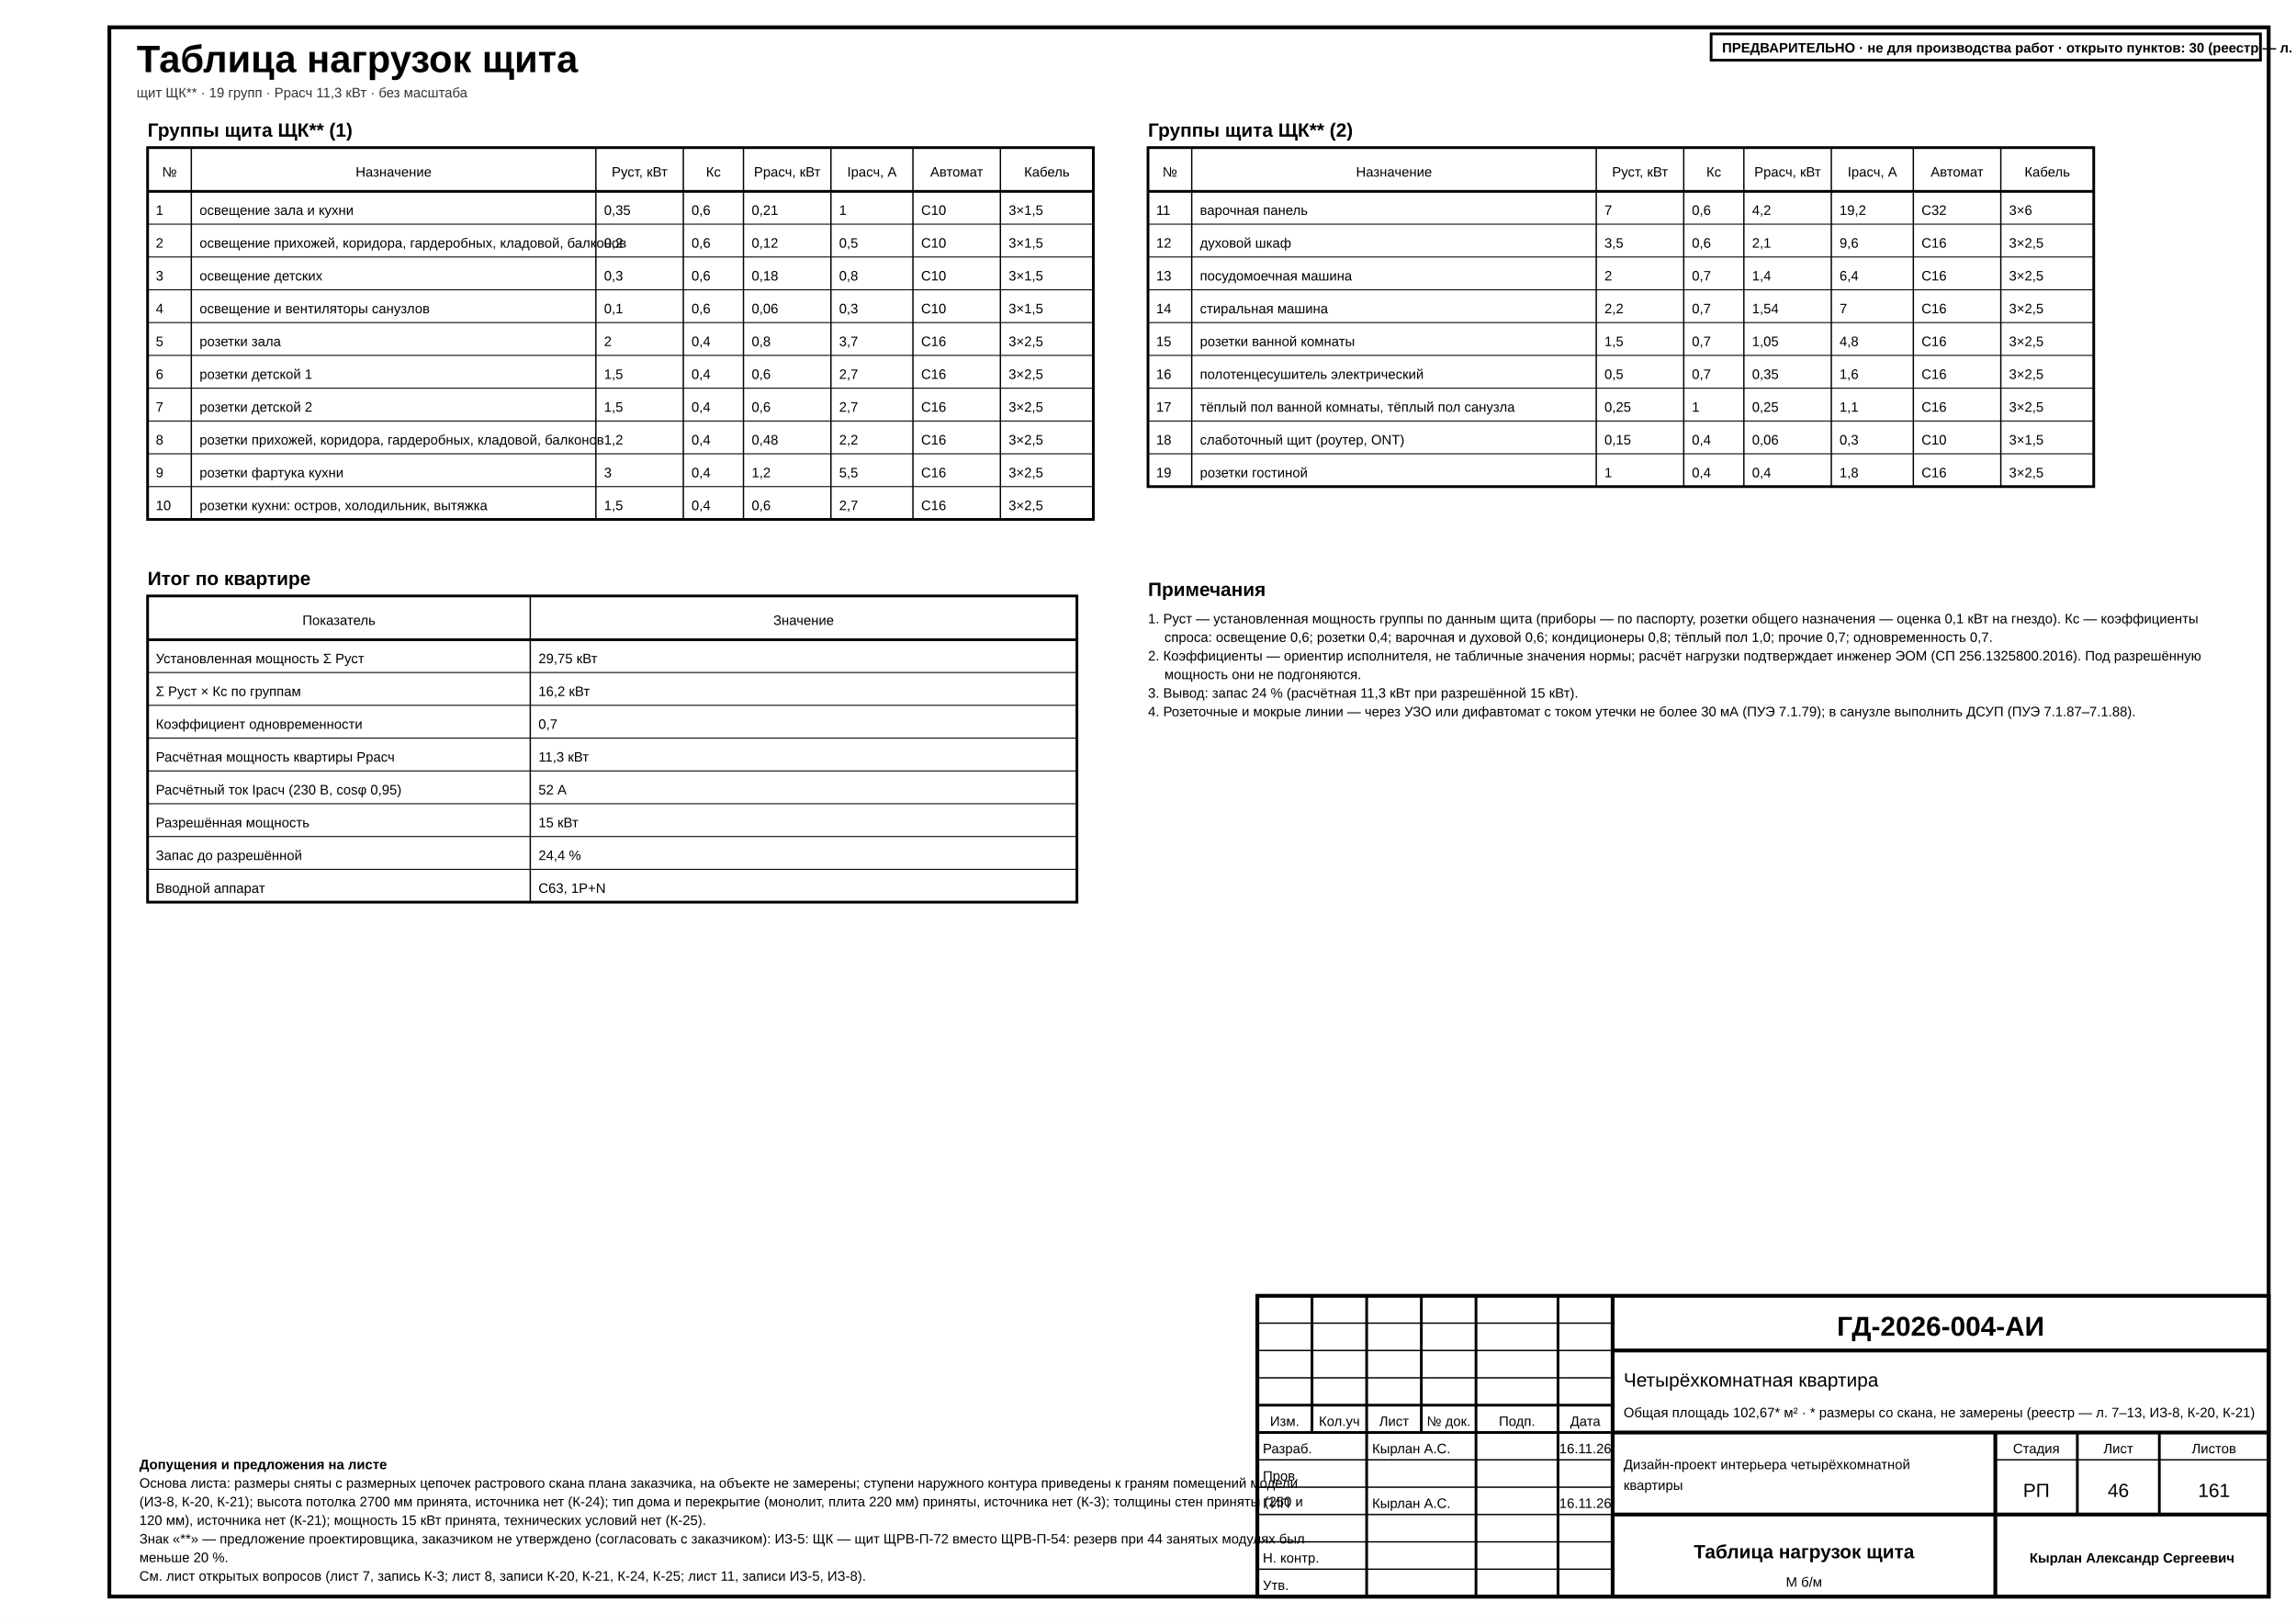
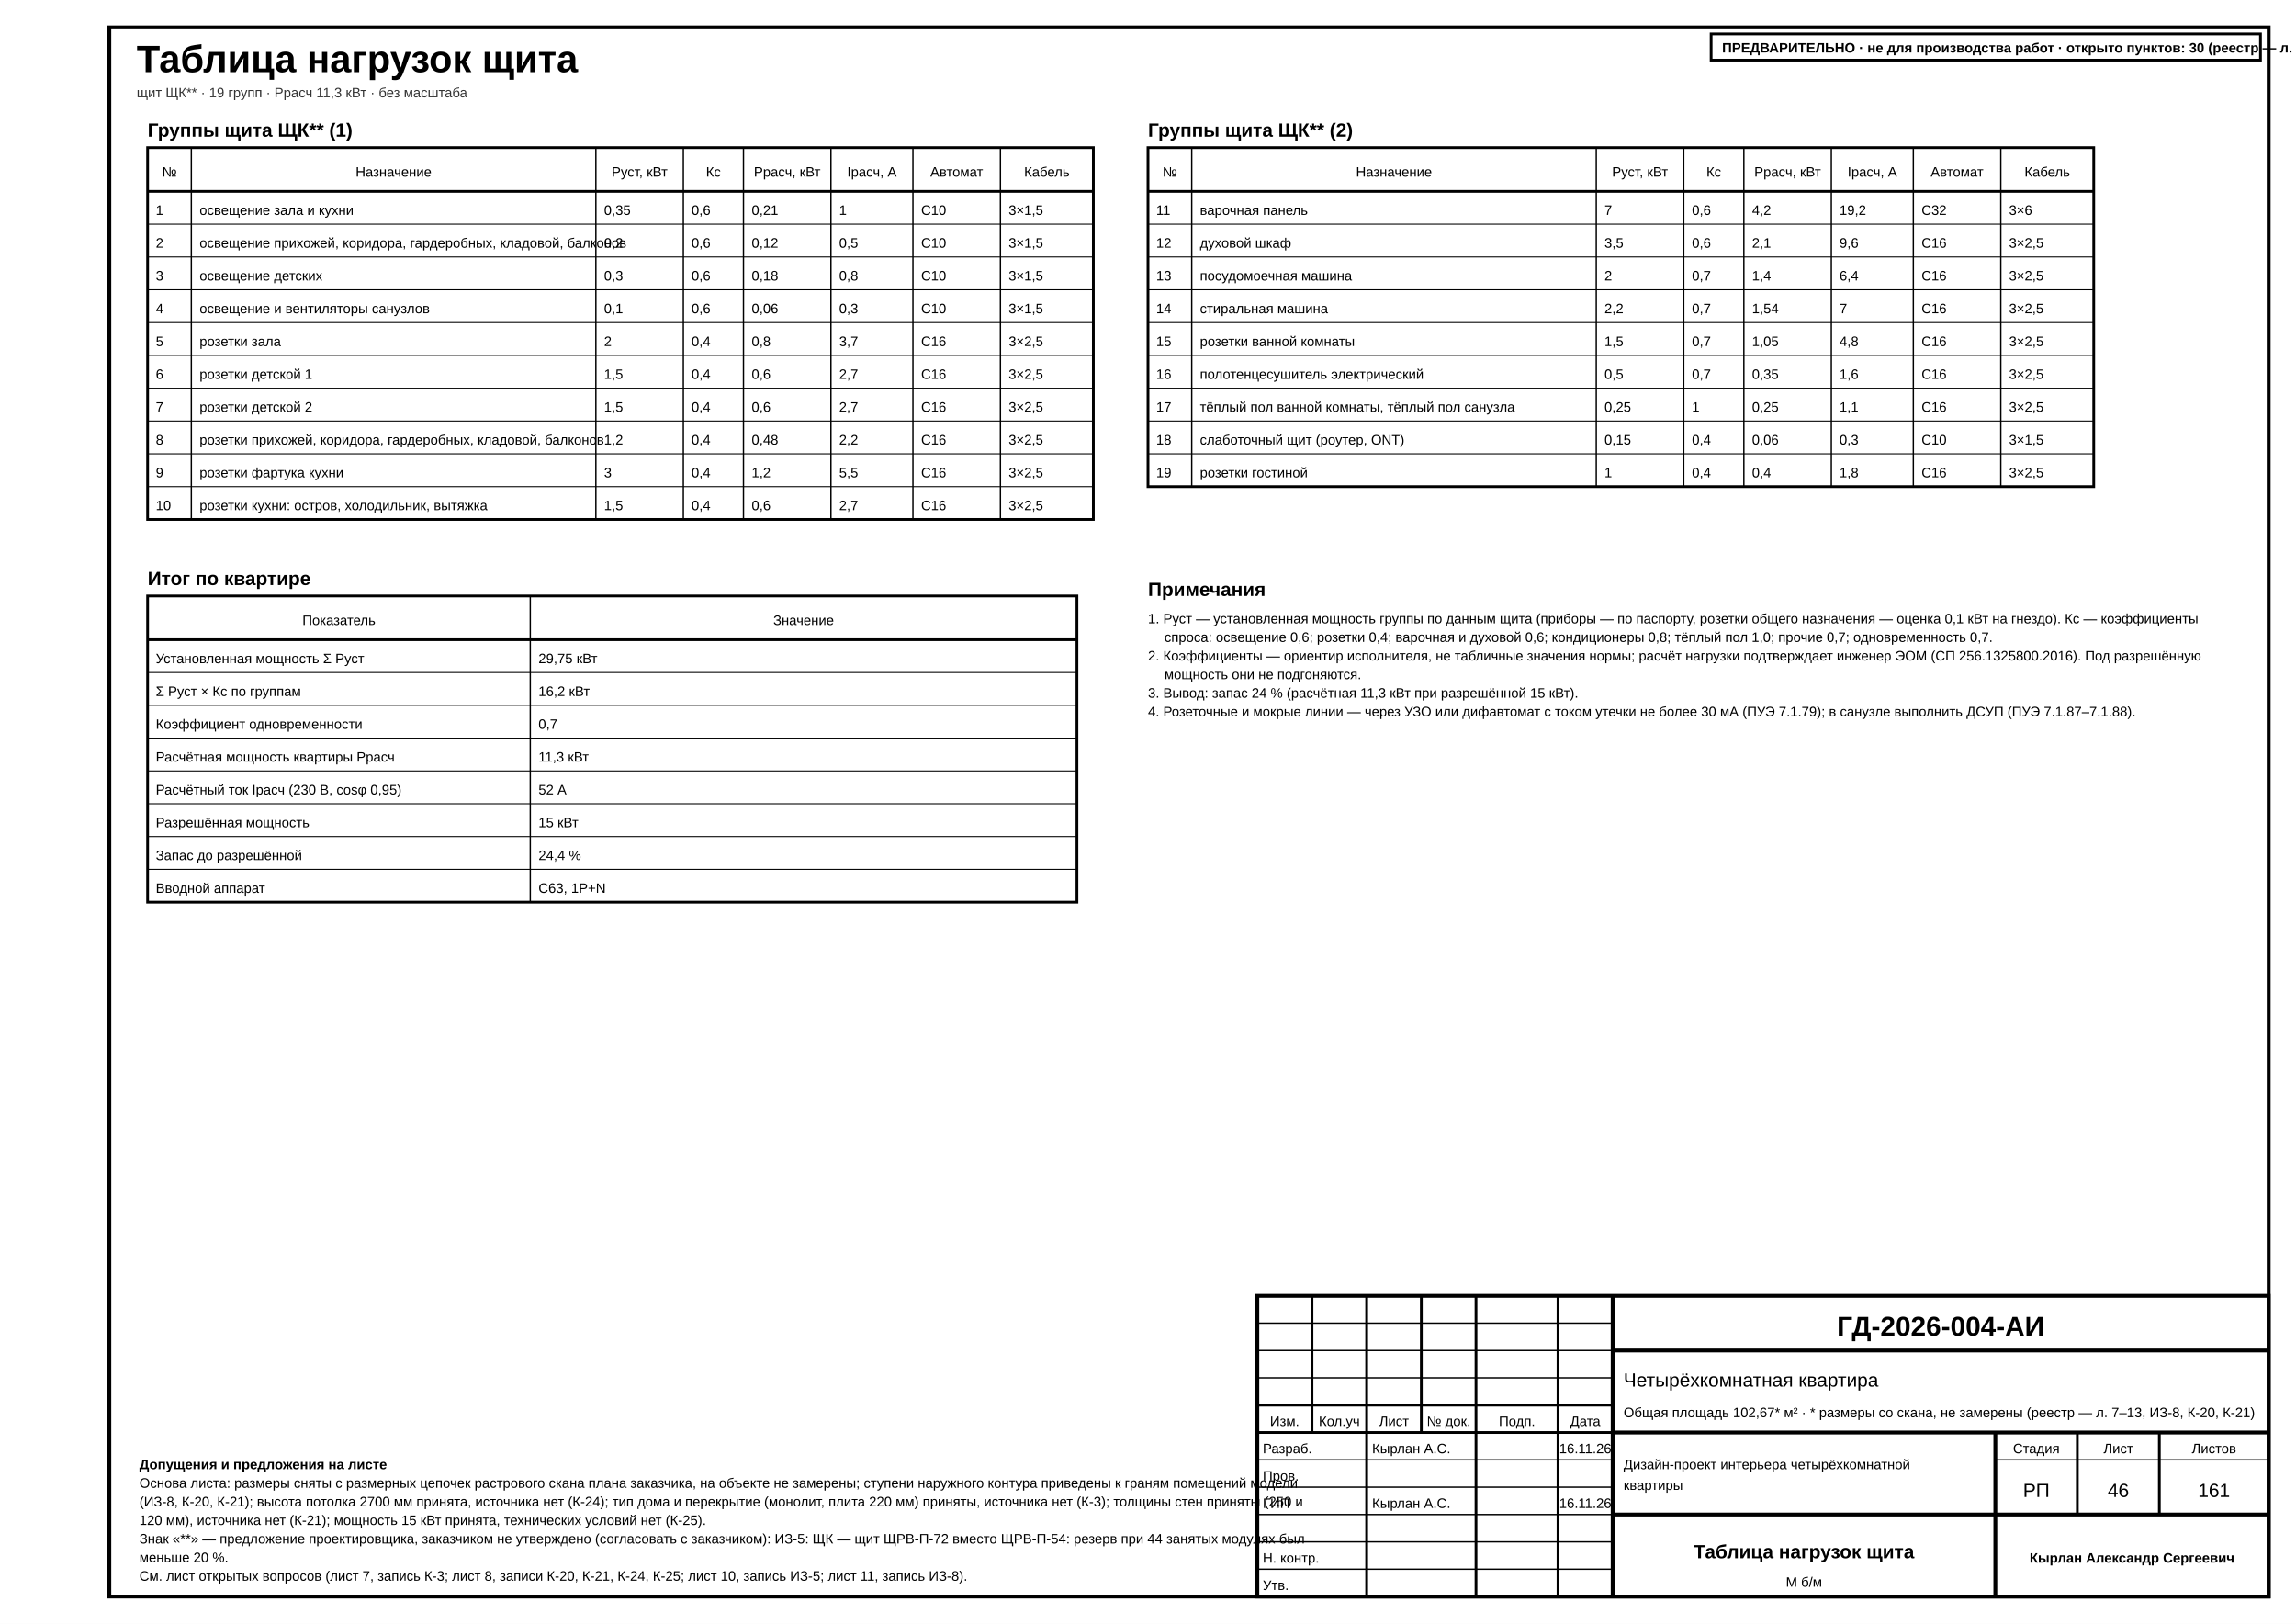
<svg xmlns="http://www.w3.org/2000/svg" width="420mm" height="297mm" viewBox="0 0 420 297" font-family="'GOST type A','ISOCPEUR','Arial Narrow',Arial,sans-serif" data-title="Таблица нагрузок щита" data-part="eom" data-sheet="loads" data-scale="б/м">
  <rect width="420" height="297" fill="#fff" />
  <rect x="20" y="5" width="395" height="287" fill="none" stroke="#000" stroke-width="0.7" />
  <g data-el="sheet-title">
    <text x="25" y="13.2" font-size="7" font-weight="700" fill="#000">Таблица нагрузок щита</text>
  </g>
  <text x="25" y="17.8" font-size="2.5" fill="#333" textLength="49.1" lengthAdjust="spacingAndGlyphs">щит ЩК** · 19 групп · Pрасч 11,3 кВт · без масштаба</text>
  <g data-el="spec">
    <text x="27" y="25" font-size="3.5" font-weight="700" fill="#000" textLength="29.11" lengthAdjust="spacingAndGlyphs">Группы щита ЩК** (1)</text>
    <rect x="27" y="27" width="173" height="68" fill="none" stroke="#000" stroke-width="0.5" />
    <line x1="27" y1="35" x2="200" y2="35" stroke="#000" stroke-width="0.5" />
    <text x="31" y="32.3" font-size="2.5" text-anchor="middle" data-fit="7" fill="#000">№</text>
    <line x1="35" y1="27" x2="35" y2="95" stroke="#000" stroke-width="0.25" />
    <text x="72" y="32.3" font-size="2.5" text-anchor="middle" data-fit="73" fill="#000">Назначение</text>
    <line x1="109" y1="27" x2="109" y2="95" stroke="#000" stroke-width="0.25" />
    <text x="117" y="32.3" font-size="2.5" text-anchor="middle" data-fit="15" fill="#000">Pуст, кВт</text>
    <line x1="125" y1="27" x2="125" y2="95" stroke="#000" stroke-width="0.25" />
    <text x="130.5" y="32.3" font-size="2.5" text-anchor="middle" data-fit="10" fill="#000">Кс</text>
    <line x1="136" y1="27" x2="136" y2="95" stroke="#000" stroke-width="0.25" />
    <text x="144" y="32.3" font-size="2.5" text-anchor="middle" data-fit="15" fill="#000">Pрасч, кВт</text>
    <line x1="152" y1="27" x2="152" y2="95" stroke="#000" stroke-width="0.25" />
    <text x="159.5" y="32.3" font-size="2.5" text-anchor="middle" data-fit="14" fill="#000">Iрасч, А</text>
    <line x1="167" y1="27" x2="167" y2="95" stroke="#000" stroke-width="0.25" />
    <text x="175" y="32.3" font-size="2.5" text-anchor="middle" data-fit="15" fill="#000">Автомат</text>
    <line x1="183" y1="27" x2="183" y2="95" stroke="#000" stroke-width="0.25" />
    <text x="191.5" y="32.3" font-size="2.5" text-anchor="middle" data-fit="16" fill="#000">Кабель</text>
    <line x1="27" y1="41" x2="200" y2="41" stroke="#000" stroke-width="0.18" />
    <text x="28.5" y="39.3" font-size="2.5" text-anchor="start" data-fit="5" fill="#000">1</text>
    <text x="36.5" y="39.3" font-size="2.5" text-anchor="start" data-fit="71" fill="#000">освещение зала и кухни</text>
    <text x="110.5" y="39.3" font-size="2.5" text-anchor="start" data-fit="13" fill="#000">0,35</text>
    <text x="126.5" y="39.3" font-size="2.5" text-anchor="start" data-fit="8" fill="#000">0,6</text>
    <text x="137.5" y="39.3" font-size="2.5" text-anchor="start" data-fit="13" fill="#000">0,21</text>
    <text x="153.5" y="39.3" font-size="2.5" text-anchor="start" data-fit="12" fill="#000">1</text>
    <text x="168.5" y="39.3" font-size="2.5" text-anchor="start" data-fit="13" fill="#000">C10</text>
    <text x="184.5" y="39.3" font-size="2.5" text-anchor="start" data-fit="14" fill="#000">3×1,5</text>
    <line x1="27" y1="47" x2="200" y2="47" stroke="#000" stroke-width="0.18" />
    <text x="28.5" y="45.3" font-size="2.5" text-anchor="start" data-fit="5" fill="#000">2</text>
    <text x="36.5" y="45.3" font-size="2.5" text-anchor="start" textLength="64.57" lengthAdjust="spacingAndGlyphs" data-fit="71" fill="#000">освещение прихожей, коридора, гардеробных, кладовой, балконов</text>
    <text x="110.5" y="45.3" font-size="2.5" text-anchor="start" data-fit="13" fill="#000">0,2</text>
    <text x="126.5" y="45.3" font-size="2.5" text-anchor="start" data-fit="8" fill="#000">0,6</text>
    <text x="137.5" y="45.3" font-size="2.5" text-anchor="start" data-fit="13" fill="#000">0,12</text>
    <text x="153.5" y="45.3" font-size="2.5" text-anchor="start" data-fit="12" fill="#000">0,5</text>
    <text x="168.5" y="45.3" font-size="2.5" text-anchor="start" data-fit="13" fill="#000">C10</text>
    <text x="184.5" y="45.3" font-size="2.5" text-anchor="start" data-fit="14" fill="#000">3×1,5</text>
    <line x1="27" y1="53" x2="200" y2="53" stroke="#000" stroke-width="0.18" />
    <text x="28.5" y="51.3" font-size="2.5" text-anchor="start" data-fit="5" fill="#000">3</text>
    <text x="36.5" y="51.3" font-size="2.5" text-anchor="start" data-fit="71" fill="#000">освещение детских</text>
    <text x="110.5" y="51.3" font-size="2.5" text-anchor="start" data-fit="13" fill="#000">0,3</text>
    <text x="126.5" y="51.3" font-size="2.5" text-anchor="start" data-fit="8" fill="#000">0,6</text>
    <text x="137.5" y="51.3" font-size="2.5" text-anchor="start" data-fit="13" fill="#000">0,18</text>
    <text x="153.5" y="51.3" font-size="2.5" text-anchor="start" data-fit="12" fill="#000">0,8</text>
    <text x="168.5" y="51.3" font-size="2.5" text-anchor="start" data-fit="13" fill="#000">C10</text>
    <text x="184.5" y="51.3" font-size="2.5" text-anchor="start" data-fit="14" fill="#000">3×1,5</text>
    <line x1="27" y1="59" x2="200" y2="59" stroke="#000" stroke-width="0.18" />
    <text x="28.5" y="57.3" font-size="2.5" text-anchor="start" data-fit="5" fill="#000">4</text>
    <text x="36.5" y="57.3" font-size="2.5" text-anchor="start" data-fit="71" fill="#000">освещение и вентиляторы санузлов</text>
    <text x="110.5" y="57.3" font-size="2.5" text-anchor="start" data-fit="13" fill="#000">0,1</text>
    <text x="126.5" y="57.3" font-size="2.5" text-anchor="start" data-fit="8" fill="#000">0,6</text>
    <text x="137.5" y="57.3" font-size="2.5" text-anchor="start" data-fit="13" fill="#000">0,06</text>
    <text x="153.5" y="57.3" font-size="2.5" text-anchor="start" data-fit="12" fill="#000">0,3</text>
    <text x="168.5" y="57.3" font-size="2.5" text-anchor="start" data-fit="13" fill="#000">C10</text>
    <text x="184.5" y="57.3" font-size="2.5" text-anchor="start" data-fit="14" fill="#000">3×1,5</text>
    <line x1="27" y1="65" x2="200" y2="65" stroke="#000" stroke-width="0.18" />
    <text x="28.5" y="63.3" font-size="2.5" text-anchor="start" data-fit="5" fill="#000">5</text>
    <text x="36.5" y="63.3" font-size="2.5" text-anchor="start" data-fit="71" fill="#000">розетки зала</text>
    <text x="110.5" y="63.3" font-size="2.5" text-anchor="start" data-fit="13" fill="#000">2</text>
    <text x="126.5" y="63.3" font-size="2.5" text-anchor="start" data-fit="8" fill="#000">0,4</text>
    <text x="137.5" y="63.3" font-size="2.5" text-anchor="start" data-fit="13" fill="#000">0,8</text>
    <text x="153.5" y="63.3" font-size="2.5" text-anchor="start" data-fit="12" fill="#000">3,7</text>
    <text x="168.5" y="63.3" font-size="2.5" text-anchor="start" data-fit="13" fill="#000">C16</text>
    <text x="184.5" y="63.3" font-size="2.5" text-anchor="start" data-fit="14" fill="#000">3×2,5</text>
    <line x1="27" y1="71" x2="200" y2="71" stroke="#000" stroke-width="0.18" />
    <text x="28.5" y="69.3" font-size="2.5" text-anchor="start" data-fit="5" fill="#000">6</text>
    <text x="36.5" y="69.3" font-size="2.5" text-anchor="start" data-fit="71" fill="#000">розетки детской 1</text>
    <text x="110.5" y="69.3" font-size="2.5" text-anchor="start" data-fit="13" fill="#000">1,5</text>
    <text x="126.5" y="69.3" font-size="2.5" text-anchor="start" data-fit="8" fill="#000">0,4</text>
    <text x="137.5" y="69.3" font-size="2.5" text-anchor="start" data-fit="13" fill="#000">0,6</text>
    <text x="153.5" y="69.3" font-size="2.5" text-anchor="start" data-fit="12" fill="#000">2,7</text>
    <text x="168.5" y="69.3" font-size="2.5" text-anchor="start" data-fit="13" fill="#000">C16</text>
    <text x="184.5" y="69.3" font-size="2.5" text-anchor="start" data-fit="14" fill="#000">3×2,5</text>
    <line x1="27" y1="77" x2="200" y2="77" stroke="#000" stroke-width="0.18" />
    <text x="28.5" y="75.3" font-size="2.5" text-anchor="start" data-fit="5" fill="#000">7</text>
    <text x="36.5" y="75.3" font-size="2.5" text-anchor="start" data-fit="71" fill="#000">розетки детской 2</text>
    <text x="110.5" y="75.3" font-size="2.5" text-anchor="start" data-fit="13" fill="#000">1,5</text>
    <text x="126.5" y="75.3" font-size="2.5" text-anchor="start" data-fit="8" fill="#000">0,4</text>
    <text x="137.5" y="75.3" font-size="2.5" text-anchor="start" data-fit="13" fill="#000">0,6</text>
    <text x="153.5" y="75.3" font-size="2.5" text-anchor="start" data-fit="12" fill="#000">2,7</text>
    <text x="168.5" y="75.3" font-size="2.5" text-anchor="start" data-fit="13" fill="#000">C16</text>
    <text x="184.5" y="75.3" font-size="2.5" text-anchor="start" data-fit="14" fill="#000">3×2,5</text>
    <line x1="27" y1="83" x2="200" y2="83" stroke="#000" stroke-width="0.18" />
    <text x="28.5" y="81.3" font-size="2.5" text-anchor="start" data-fit="5" fill="#000">8</text>
    <text x="36.5" y="81.3" font-size="2.5" text-anchor="start" textLength="61.27" lengthAdjust="spacingAndGlyphs" data-fit="71" fill="#000">розетки прихожей, коридора, гардеробных, кладовой, балконов</text>
    <text x="110.5" y="81.3" font-size="2.5" text-anchor="start" data-fit="13" fill="#000">1,2</text>
    <text x="126.5" y="81.3" font-size="2.5" text-anchor="start" data-fit="8" fill="#000">0,4</text>
    <text x="137.5" y="81.3" font-size="2.5" text-anchor="start" data-fit="13" fill="#000">0,48</text>
    <text x="153.5" y="81.3" font-size="2.5" text-anchor="start" data-fit="12" fill="#000">2,2</text>
    <text x="168.5" y="81.3" font-size="2.5" text-anchor="start" data-fit="13" fill="#000">C16</text>
    <text x="184.5" y="81.3" font-size="2.5" text-anchor="start" data-fit="14" fill="#000">3×2,5</text>
    <line x1="27" y1="89" x2="200" y2="89" stroke="#000" stroke-width="0.18" />
    <text x="28.5" y="87.3" font-size="2.5" text-anchor="start" data-fit="5" fill="#000">9</text>
    <text x="36.5" y="87.3" font-size="2.5" text-anchor="start" data-fit="71" fill="#000">розетки фартука кухни</text>
    <text x="110.5" y="87.3" font-size="2.5" text-anchor="start" data-fit="13" fill="#000">3</text>
    <text x="126.5" y="87.3" font-size="2.5" text-anchor="start" data-fit="8" fill="#000">0,4</text>
    <text x="137.5" y="87.3" font-size="2.5" text-anchor="start" data-fit="13" fill="#000">1,2</text>
    <text x="153.5" y="87.3" font-size="2.5" text-anchor="start" data-fit="12" fill="#000">5,5</text>
    <text x="168.5" y="87.3" font-size="2.5" text-anchor="start" data-fit="13" fill="#000">C16</text>
    <text x="184.5" y="87.3" font-size="2.5" text-anchor="start" data-fit="14" fill="#000">3×2,5</text>
    <text x="28.5" y="93.3" font-size="2.5" text-anchor="start" data-fit="5" fill="#000">10</text>
    <text x="36.5" y="93.3" font-size="2.5" text-anchor="start" data-fit="71" fill="#000">розетки кухни: остров, холодильник, вытяжка</text>
    <text x="110.5" y="93.3" font-size="2.5" text-anchor="start" data-fit="13" fill="#000">1,5</text>
    <text x="126.5" y="93.3" font-size="2.5" text-anchor="start" data-fit="8" fill="#000">0,4</text>
    <text x="137.5" y="93.3" font-size="2.5" text-anchor="start" data-fit="13" fill="#000">0,6</text>
    <text x="153.5" y="93.3" font-size="2.5" text-anchor="start" data-fit="12" fill="#000">2,7</text>
    <text x="168.5" y="93.3" font-size="2.5" text-anchor="start" data-fit="13" fill="#000">C16</text>
    <text x="184.5" y="93.3" font-size="2.5" text-anchor="start" data-fit="14" fill="#000">3×2,5</text>
  </g>
  <g data-el="spec">
    <text x="210" y="25" font-size="3.5" font-weight="700" fill="#000" textLength="29.11" lengthAdjust="spacingAndGlyphs">Группы щита ЩК** (2)</text>
    <rect x="210" y="27" width="173" height="62" fill="none" stroke="#000" stroke-width="0.5" />
    <line x1="210" y1="35" x2="383" y2="35" stroke="#000" stroke-width="0.5" />
    <text x="214" y="32.3" font-size="2.5" text-anchor="middle" data-fit="7" fill="#000">№</text>
    <line x1="218" y1="27" x2="218" y2="89" stroke="#000" stroke-width="0.25" />
    <text x="255" y="32.3" font-size="2.5" text-anchor="middle" data-fit="73" fill="#000">Назначение</text>
    <line x1="292" y1="27" x2="292" y2="89" stroke="#000" stroke-width="0.25" />
    <text x="300" y="32.3" font-size="2.5" text-anchor="middle" data-fit="15" fill="#000">Pуст, кВт</text>
    <line x1="308" y1="27" x2="308" y2="89" stroke="#000" stroke-width="0.25" />
    <text x="313.5" y="32.3" font-size="2.5" text-anchor="middle" data-fit="10" fill="#000">Кс</text>
    <line x1="319" y1="27" x2="319" y2="89" stroke="#000" stroke-width="0.25" />
    <text x="327" y="32.3" font-size="2.5" text-anchor="middle" data-fit="15" fill="#000">Pрасч, кВт</text>
    <line x1="335" y1="27" x2="335" y2="89" stroke="#000" stroke-width="0.25" />
    <text x="342.5" y="32.3" font-size="2.5" text-anchor="middle" data-fit="14" fill="#000">Iрасч, А</text>
    <line x1="350" y1="27" x2="350" y2="89" stroke="#000" stroke-width="0.25" />
    <text x="358" y="32.3" font-size="2.5" text-anchor="middle" data-fit="15" fill="#000">Автомат</text>
    <line x1="366" y1="27" x2="366" y2="89" stroke="#000" stroke-width="0.25" />
    <text x="374.5" y="32.3" font-size="2.5" text-anchor="middle" data-fit="16" fill="#000">Кабель</text>
    <line x1="210" y1="41" x2="383" y2="41" stroke="#000" stroke-width="0.18" />
    <text x="211.5" y="39.3" font-size="2.5" text-anchor="start" data-fit="5" fill="#000">11</text>
    <text x="219.5" y="39.3" font-size="2.5" text-anchor="start" data-fit="71" fill="#000">варочная панель</text>
    <text x="293.5" y="39.3" font-size="2.5" text-anchor="start" data-fit="13" fill="#000">7</text>
    <text x="309.5" y="39.3" font-size="2.5" text-anchor="start" data-fit="8" fill="#000">0,6</text>
    <text x="320.5" y="39.3" font-size="2.5" text-anchor="start" data-fit="13" fill="#000">4,2</text>
    <text x="336.5" y="39.3" font-size="2.5" text-anchor="start" data-fit="12" fill="#000">19,2</text>
    <text x="351.5" y="39.3" font-size="2.5" text-anchor="start" data-fit="13" fill="#000">C32</text>
    <text x="367.5" y="39.3" font-size="2.5" text-anchor="start" data-fit="14" fill="#000">3×6</text>
    <line x1="210" y1="47" x2="383" y2="47" stroke="#000" stroke-width="0.18" />
    <text x="211.5" y="45.3" font-size="2.5" text-anchor="start" data-fit="5" fill="#000">12</text>
    <text x="219.5" y="45.3" font-size="2.5" text-anchor="start" data-fit="71" fill="#000">духовой шкаф</text>
    <text x="293.5" y="45.3" font-size="2.5" text-anchor="start" data-fit="13" fill="#000">3,5</text>
    <text x="309.5" y="45.3" font-size="2.5" text-anchor="start" data-fit="8" fill="#000">0,6</text>
    <text x="320.5" y="45.3" font-size="2.5" text-anchor="start" data-fit="13" fill="#000">2,1</text>
    <text x="336.5" y="45.3" font-size="2.5" text-anchor="start" data-fit="12" fill="#000">9,6</text>
    <text x="351.5" y="45.3" font-size="2.5" text-anchor="start" data-fit="13" fill="#000">C16</text>
    <text x="367.5" y="45.3" font-size="2.5" text-anchor="start" data-fit="14" fill="#000">3×2,5</text>
    <line x1="210" y1="53" x2="383" y2="53" stroke="#000" stroke-width="0.18" />
    <text x="211.5" y="51.3" font-size="2.5" text-anchor="start" data-fit="5" fill="#000">13</text>
    <text x="219.5" y="51.3" font-size="2.5" text-anchor="start" data-fit="71" fill="#000">посудомоечная машина</text>
    <text x="293.5" y="51.3" font-size="2.5" text-anchor="start" data-fit="13" fill="#000">2</text>
    <text x="309.5" y="51.3" font-size="2.5" text-anchor="start" data-fit="8" fill="#000">0,7</text>
    <text x="320.5" y="51.3" font-size="2.5" text-anchor="start" data-fit="13" fill="#000">1,4</text>
    <text x="336.5" y="51.3" font-size="2.5" text-anchor="start" data-fit="12" fill="#000">6,4</text>
    <text x="351.5" y="51.3" font-size="2.5" text-anchor="start" data-fit="13" fill="#000">C16</text>
    <text x="367.5" y="51.3" font-size="2.5" text-anchor="start" data-fit="14" fill="#000">3×2,5</text>
    <line x1="210" y1="59" x2="383" y2="59" stroke="#000" stroke-width="0.18" />
    <text x="211.5" y="57.3" font-size="2.5" text-anchor="start" data-fit="5" fill="#000">14</text>
    <text x="219.5" y="57.3" font-size="2.5" text-anchor="start" data-fit="71" fill="#000">стиральная машина</text>
    <text x="293.5" y="57.3" font-size="2.5" text-anchor="start" data-fit="13" fill="#000">2,2</text>
    <text x="309.5" y="57.3" font-size="2.5" text-anchor="start" data-fit="8" fill="#000">0,7</text>
    <text x="320.5" y="57.3" font-size="2.5" text-anchor="start" data-fit="13" fill="#000">1,54</text>
    <text x="336.5" y="57.3" font-size="2.5" text-anchor="start" data-fit="12" fill="#000">7</text>
    <text x="351.5" y="57.3" font-size="2.5" text-anchor="start" data-fit="13" fill="#000">C16</text>
    <text x="367.5" y="57.3" font-size="2.5" text-anchor="start" data-fit="14" fill="#000">3×2,5</text>
    <line x1="210" y1="65" x2="383" y2="65" stroke="#000" stroke-width="0.18" />
    <text x="211.5" y="63.3" font-size="2.5" text-anchor="start" data-fit="5" fill="#000">15</text>
    <text x="219.5" y="63.3" font-size="2.5" text-anchor="start" data-fit="71" fill="#000">розетки ванной комнаты</text>
    <text x="293.5" y="63.3" font-size="2.5" text-anchor="start" data-fit="13" fill="#000">1,5</text>
    <text x="309.5" y="63.3" font-size="2.5" text-anchor="start" data-fit="8" fill="#000">0,7</text>
    <text x="320.5" y="63.3" font-size="2.5" text-anchor="start" data-fit="13" fill="#000">1,05</text>
    <text x="336.5" y="63.3" font-size="2.5" text-anchor="start" data-fit="12" fill="#000">4,8</text>
    <text x="351.5" y="63.3" font-size="2.5" text-anchor="start" data-fit="13" fill="#000">C16</text>
    <text x="367.5" y="63.3" font-size="2.5" text-anchor="start" data-fit="14" fill="#000">3×2,5</text>
    <line x1="210" y1="71" x2="383" y2="71" stroke="#000" stroke-width="0.18" />
    <text x="211.5" y="69.3" font-size="2.5" text-anchor="start" data-fit="5" fill="#000">16</text>
    <text x="219.5" y="69.3" font-size="2.5" text-anchor="start" data-fit="71" fill="#000">полотенцесушитель электрический</text>
    <text x="293.5" y="69.3" font-size="2.5" text-anchor="start" data-fit="13" fill="#000">0,5</text>
    <text x="309.5" y="69.3" font-size="2.5" text-anchor="start" data-fit="8" fill="#000">0,7</text>
    <text x="320.5" y="69.3" font-size="2.5" text-anchor="start" data-fit="13" fill="#000">0,35</text>
    <text x="336.5" y="69.3" font-size="2.5" text-anchor="start" data-fit="12" fill="#000">1,6</text>
    <text x="351.5" y="69.3" font-size="2.5" text-anchor="start" data-fit="13" fill="#000">C16</text>
    <text x="367.5" y="69.3" font-size="2.5" text-anchor="start" data-fit="14" fill="#000">3×2,5</text>
    <line x1="210" y1="77" x2="383" y2="77" stroke="#000" stroke-width="0.18" />
    <text x="211.5" y="75.3" font-size="2.5" text-anchor="start" data-fit="5" fill="#000">17</text>
    <text x="219.5" y="75.3" font-size="2.5" text-anchor="start" data-fit="71" fill="#000">тёплый пол ванной комнаты, тёплый пол санузла</text>
    <text x="293.5" y="75.3" font-size="2.5" text-anchor="start" data-fit="13" fill="#000">0,25</text>
    <text x="309.5" y="75.3" font-size="2.5" text-anchor="start" data-fit="8" fill="#000">1</text>
    <text x="320.5" y="75.3" font-size="2.5" text-anchor="start" data-fit="13" fill="#000">0,25</text>
    <text x="336.5" y="75.3" font-size="2.5" text-anchor="start" data-fit="12" fill="#000">1,1</text>
    <text x="351.5" y="75.3" font-size="2.5" text-anchor="start" data-fit="13" fill="#000">C16</text>
    <text x="367.5" y="75.3" font-size="2.5" text-anchor="start" data-fit="14" fill="#000">3×2,5</text>
    <line x1="210" y1="83" x2="383" y2="83" stroke="#000" stroke-width="0.18" />
    <text x="211.5" y="81.3" font-size="2.5" text-anchor="start" data-fit="5" fill="#000">18</text>
    <text x="219.5" y="81.3" font-size="2.5" text-anchor="start" data-fit="71" fill="#000">слаботочный щит (роутер, ONT)</text>
    <text x="293.5" y="81.3" font-size="2.5" text-anchor="start" data-fit="13" fill="#000">0,15</text>
    <text x="309.5" y="81.3" font-size="2.5" text-anchor="start" data-fit="8" fill="#000">0,4</text>
    <text x="320.5" y="81.3" font-size="2.5" text-anchor="start" data-fit="13" fill="#000">0,06</text>
    <text x="336.5" y="81.3" font-size="2.5" text-anchor="start" data-fit="12" fill="#000">0,3</text>
    <text x="351.5" y="81.3" font-size="2.5" text-anchor="start" data-fit="13" fill="#000">C10</text>
    <text x="367.5" y="81.3" font-size="2.5" text-anchor="start" data-fit="14" fill="#000">3×1,5</text>
    <text x="211.5" y="87.3" font-size="2.5" text-anchor="start" data-fit="5" fill="#000">19</text>
    <text x="219.5" y="87.3" font-size="2.5" text-anchor="start" data-fit="71" fill="#000">розетки гостиной</text>
    <text x="293.5" y="87.3" font-size="2.5" text-anchor="start" data-fit="13" fill="#000">1</text>
    <text x="309.5" y="87.3" font-size="2.5" text-anchor="start" data-fit="8" fill="#000">0,4</text>
    <text x="320.5" y="87.3" font-size="2.5" text-anchor="start" data-fit="13" fill="#000">0,4</text>
    <text x="336.5" y="87.3" font-size="2.5" text-anchor="start" data-fit="12" fill="#000">1,8</text>
    <text x="351.5" y="87.3" font-size="2.5" text-anchor="start" data-fit="13" fill="#000">C16</text>
    <text x="367.5" y="87.3" font-size="2.5" text-anchor="start" data-fit="14" fill="#000">3×2,5</text>
  </g>
  <g data-el="loads-total">
    <text x="27" y="107" font-size="3.5" font-weight="700" fill="#000">Итог по квартире</text>
    <rect x="27" y="109" width="170" height="56" fill="none" stroke="#000" stroke-width="0.5" />
    <line x1="27" y1="117" x2="197" y2="117" stroke="#000" stroke-width="0.5" />
    <text x="62" y="114.3" font-size="2.5" text-anchor="middle" data-fit="69" fill="#000">Показатель</text>
    <line x1="97" y1="109" x2="97" y2="165" stroke="#000" stroke-width="0.25" />
    <text x="147" y="114.3" font-size="2.5" text-anchor="middle" data-fit="99" fill="#000">Значение</text>
    <line x1="27" y1="123" x2="197" y2="123" stroke="#000" stroke-width="0.18" />
    <text x="28.5" y="121.3" font-size="2.5" text-anchor="start" data-fit="67" fill="#000">Установленная мощность Σ Pуст</text>
    <text x="98.5" y="121.3" font-size="2.5" text-anchor="start" data-fit="97" fill="#000">29,75 кВт</text>
    <line x1="27" y1="129" x2="197" y2="129" stroke="#000" stroke-width="0.18" />
    <text x="28.5" y="127.3" font-size="2.5" text-anchor="start" data-fit="67" fill="#000">Σ Pуст × Кс по группам</text>
    <text x="98.5" y="127.3" font-size="2.5" text-anchor="start" data-fit="97" fill="#000">16,2 кВт</text>
    <line x1="27" y1="135" x2="197" y2="135" stroke="#000" stroke-width="0.18" />
    <text x="28.5" y="133.3" font-size="2.5" text-anchor="start" data-fit="67" fill="#000">Коэффициент одновременности</text>
    <text x="98.5" y="133.3" font-size="2.5" text-anchor="start" data-fit="97" fill="#000">0,7</text>
    <line x1="27" y1="141" x2="197" y2="141" stroke="#000" stroke-width="0.18" />
    <text x="28.5" y="139.3" font-size="2.5" text-anchor="start" data-fit="67" fill="#000">Расчётная мощность квартиры Pрасч</text>
    <text x="98.5" y="139.3" font-size="2.5" text-anchor="start" data-fit="97" fill="#000">11,3 кВт</text>
    <line x1="27" y1="147" x2="197" y2="147" stroke="#000" stroke-width="0.18" />
    <text x="28.5" y="145.3" font-size="2.5" text-anchor="start" data-fit="67" fill="#000">Расчётный ток Iрасч (230 В, cosφ 0,95)</text>
    <text x="98.5" y="145.3" font-size="2.5" text-anchor="start" data-fit="97" fill="#000">52 А</text>
    <line x1="27" y1="153" x2="197" y2="153" stroke="#000" stroke-width="0.18" />
    <text x="28.5" y="151.3" font-size="2.5" text-anchor="start" data-fit="67" fill="#000">Разрешённая мощность</text>
    <text x="98.5" y="151.3" font-size="2.5" text-anchor="start" data-fit="97" fill="#000">15 кВт</text>
    <line x1="27" y1="159" x2="197" y2="159" stroke="#000" stroke-width="0.18" />
    <text x="28.5" y="157.3" font-size="2.5" text-anchor="start" data-fit="67" fill="#000">Запас до разрешённой</text>
    <text x="98.5" y="157.3" font-size="2.5" text-anchor="start" data-fit="97" fill="#000">24,4 %</text>
    <text x="28.5" y="163.3" font-size="2.5" text-anchor="start" data-fit="67" fill="#000">Вводной аппарат</text>
    <text x="98.5" y="163.3" font-size="2.5" text-anchor="start" data-fit="97" fill="#000">C63, 1P+N</text>
  </g>
  <g data-el="notes">
    <text x="210" y="109" font-size="3.5" font-weight="700" fill="#000">Примечания</text>
    <text x="210" y="114" font-size="2.5" fill="#000">1. Pуст — установленная мощность группы по данным щита (приборы — по паспорту, розетки общего назначения — оценка 0,1 кВт на гнездо). Кс — коэффициенты</text>
    <text x="213" y="117.4" font-size="2.5" fill="#000">спроса: освещение 0,6; розетки 0,4; варочная и духовой 0,6; кондиционеры 0,8; тёплый пол 1,0; прочие 0,7; одновременность 0,7.</text>
    <text x="210" y="120.8" font-size="2.5" fill="#000">2. Коэффициенты — ориентир исполнителя, не табличные значения нормы; расчёт нагрузки подтверждает инженер ЭОМ (СП 256.1325800.2016). Под разрешённую</text>
    <text x="213" y="124.2" font-size="2.5" fill="#000">мощность они не подгоняются.</text>
    <text x="210" y="127.6" font-size="2.5" fill="#000">3. Вывод: запас 24 % (расчётная 11,3 кВт при разрешённой 15 кВт).</text>
    <text x="210" y="131" font-size="2.5" fill="#000">4. Розеточные и мокрые линии — через УЗО или дифавтомат с током утечки не более 30 мА (ПУЭ 7.1.79); в санузле выполнить ДСУП (ПУЭ 7.1.87–7.1.88).</text>
  </g>
  <g data-el="assumed-notes" data-flags="panel:ЩК" data-ids="ИЗ-5 ИЗ-8 К-3 К-20 К-21 К-24 К-25" data-level="0">
    <text x="25.5" y="268.7" font-size="2.5" font-weight="700" fill="#000">Допущения и предложения на листе</text>
    <text x="25.5" y="272.1" font-size="2.5" fill="#000">Основа листа: размеры сняты с размерных цепочек растрового скана плана заказчика, на объекте не замерены; ступени наружного контура приведены к граням помещений модели</text>
    <text x="25.5" y="275.5" font-size="2.5" fill="#000">(ИЗ-8, К-20, К-21); высота потолка 2700 мм принята, источника нет (К-24); тип дома и перекрытие (монолит, плита 220 мм) приняты, источника нет (К-3); толщины стен приняты (250 и</text>
    <text x="25.5" y="278.9" font-size="2.5" fill="#000">120 мм), источника нет (К-21); мощность 15 кВт принята, технических условий нет (К-25).</text>
    <text x="25.5" y="282.3" font-size="2.5" fill="#000">Знак «**» — предложение проектировщика, заказчиком не утверждено (согласовать с заказчиком): ИЗ-5: ЩК — щит ЩРВ-П-72 вместо ЩРВ-П-54: резерв при 44 занятых модулях был</text>
    <text x="25.5" y="285.7" font-size="2.5" fill="#000">меньше 20 %.</text>
-     <text x="25.5" y="289.1" font-size="2.5" fill="#000">См. лист открытых вопросов (лист 7, запись К-3; лист 8, записи К-20, К-21, К-24, К-25; лист 11, записи ИЗ-5, ИЗ-8).</text>
+     <text x="25.5" y="289.1" font-size="2.5" fill="#000">См. лист открытых вопросов (лист 7, запись К-3; лист 8, записи К-20, К-21, К-24, К-25; лист 10, запись ИЗ-5; лист 11, запись ИЗ-8).</text>
  </g>
  <g data-el="stamp">
    <rect x="230" y="237" width="185" height="55" fill="none" stroke="#000" stroke-width="0.7" />
    <line x1="230" y1="242" x2="295" y2="242" stroke="#000" stroke-width="0.25" />
    <line x1="230" y1="247" x2="295" y2="247" stroke="#000" stroke-width="0.25" />
    <line x1="230" y1="252" x2="295" y2="252" stroke="#000" stroke-width="0.25" />
    <line x1="230" y1="257" x2="295" y2="257" stroke="#000" stroke-width="0.5" />
    <line x1="230" y1="262" x2="295" y2="262" stroke="#000" stroke-width="0.5" />
    <line x1="230" y1="267" x2="295" y2="267" stroke="#000" stroke-width="0.25" />
    <line x1="230" y1="272" x2="295" y2="272" stroke="#000" stroke-width="0.25" />
    <line x1="230" y1="277" x2="295" y2="277" stroke="#000" stroke-width="0.25" />
    <line x1="230" y1="282" x2="295" y2="282" stroke="#000" stroke-width="0.25" />
    <line x1="230" y1="287" x2="295" y2="287" stroke="#000" stroke-width="0.25" />
    <line x1="240" y1="237" x2="240" y2="262" stroke="#000" stroke-width="0.5" />
    <line x1="250" y1="237" x2="250" y2="262" stroke="#000" stroke-width="0.5" />
    <line x1="260" y1="237" x2="260" y2="262" stroke="#000" stroke-width="0.5" />
    <line x1="270" y1="237" x2="270" y2="262" stroke="#000" stroke-width="0.5" />
    <line x1="285" y1="237" x2="285" y2="262" stroke="#000" stroke-width="0.5" />
    <line x1="250" y1="262" x2="250" y2="292" stroke="#000" stroke-width="0.5" />
    <line x1="270" y1="262" x2="270" y2="292" stroke="#000" stroke-width="0.5" />
    <line x1="285" y1="262" x2="285" y2="292" stroke="#000" stroke-width="0.5" />
    <line x1="295" y1="237" x2="295" y2="292" stroke="#000" stroke-width="0.7" />
    <text x="235" y="260.8" font-size="2.5" text-anchor="middle" data-fit="9" fill="#000">Изм.</text>
    <text x="245" y="260.8" font-size="2.5" text-anchor="middle" data-fit="9" fill="#000">Кол.уч</text>
    <text x="255" y="260.8" font-size="2.5" text-anchor="middle" data-fit="9" fill="#000">Лист</text>
    <text x="265" y="260.8" font-size="2.5" text-anchor="middle" data-fit="9" fill="#000">№ док.</text>
    <text x="277.5" y="260.8" font-size="2.5" text-anchor="middle" data-fit="14" fill="#000">Подп.</text>
    <text x="290" y="260.8" font-size="2.5" text-anchor="middle" data-fit="9" fill="#000">Дата</text>
    <text x="231" y="265.8" font-size="2.5" data-fit="18" fill="#000">Разраб.</text>
    <text x="251" y="265.8" font-size="2.5" data-fit="18" fill="#000">Кырлан А.С.</text>
    <text x="290" y="265.8" font-size="2.5" text-anchor="middle" textLength="7.98" lengthAdjust="spacingAndGlyphs" data-fit="8.6" fill="#000">16.11.26</text>
    <text x="231" y="270.8" font-size="2.5" data-fit="18" fill="#000">Пров.</text>
    <text x="231" y="275.8" font-size="2.5" data-fit="18" fill="#000">ГИП</text>
    <text x="251" y="275.8" font-size="2.5" data-fit="18" fill="#000">Кырлан А.С.</text>
    <text x="290" y="275.8" font-size="2.5" text-anchor="middle" textLength="7.98" lengthAdjust="spacingAndGlyphs" data-fit="8.6" fill="#000">16.11.26</text>
    <text x="231" y="285.8" font-size="2.5" data-fit="18" fill="#000">Н. контр.</text>
    <text x="231" y="290.8" font-size="2.5" data-fit="18" fill="#000">Утв.</text>
    <text x="355" y="244.3" font-size="5" text-anchor="middle" font-weight="700" data-fit="116" fill="#000">ГД-2026-004-АИ</text>
    <line x1="295" y1="247" x2="415" y2="247" stroke="#000" stroke-width="0.7" />
    <text x="297" y="253.6" font-size="3.5" data-fit="116" fill="#000">Четырёхкомнатная квартира</text>
    <text x="297" y="259.2" font-size="2.5" textLength="96.71" lengthAdjust="spacingAndGlyphs" data-fit="116" fill="#000">Общая площадь 102,67* м² · * размеры со скана, не замерены (реестр — л. 7–13, ИЗ-8, К-20, К-21)</text>
    <line x1="295" y1="262" x2="415" y2="262" stroke="#000" stroke-width="0.7" />
    <text x="297" y="268.7" font-size="2.5" data-fit="66" fill="#000">Дизайн-проект интерьера четырёхкомнатной</text>
    <text x="297" y="272.5" font-size="2.5" data-fit="66" fill="#000">квартиры</text>
    <line x1="365" y1="262" x2="365" y2="292" stroke="#000" stroke-width="0.7" />
    <line x1="365" y1="267" x2="415" y2="267" stroke="#000" stroke-width="0.25" />
    <line x1="380" y1="262" x2="380" y2="277" stroke="#000" stroke-width="0.5" />
    <line x1="395" y1="262" x2="395" y2="277" stroke="#000" stroke-width="0.5" />
    <text x="372.5" y="265.8" font-size="2.5" text-anchor="middle" data-fit="14" fill="#000">Стадия</text>
    <text x="387.5" y="265.8" font-size="2.5" text-anchor="middle" fill="#000">Лист</text>
    <text x="405" y="265.8" font-size="2.5" text-anchor="middle" fill="#000">Листов</text>
    <text x="372.5" y="273.8" font-size="3.5" text-anchor="middle" fill="#000">РП</text>
    <text x="387.5" y="273.8" font-size="3.5" text-anchor="middle" fill="#000">46</text>
    <text x="405" y="273.8" font-size="3.5" text-anchor="middle" fill="#000">161</text>
    <line x1="295" y1="277" x2="415" y2="277" stroke="#000" stroke-width="0.7" />
    <text x="330" y="285" font-size="3.5" text-anchor="middle" font-weight="700" data-fit="66" fill="#000">Таблица нагрузок щита</text>
    <text x="330" y="290.2" font-size="2.5" text-anchor="middle" fill="#000">М б/м</text>
    <text x="390" y="285.8" font-size="2.5" text-anchor="middle" font-weight="700" data-fit="47" fill="#000">Кырлан Александр Сергеевич</text>
  </g>
-   <g data-el="release-mark" data-release="preliminary" data-open="30" data-positions="103" data-basis="5">
+   <g data-el="release-mark" data-release="preliminary" data-open="30" data-positions="114" data-basis="5">
    <rect x="313.01" y="6.2" width="100.49" height="4.8" fill="#fff" stroke="#000" stroke-width="0.5" />
    <text x="315.01" y="9.6" font-size="2.5" font-weight="700" fill="#000">ПРЕДВАРИТЕЛЬНО · не для производства работ · открыто пунктов: 30 (реестр — л. 7–13)</text>
  </g>
</svg>
